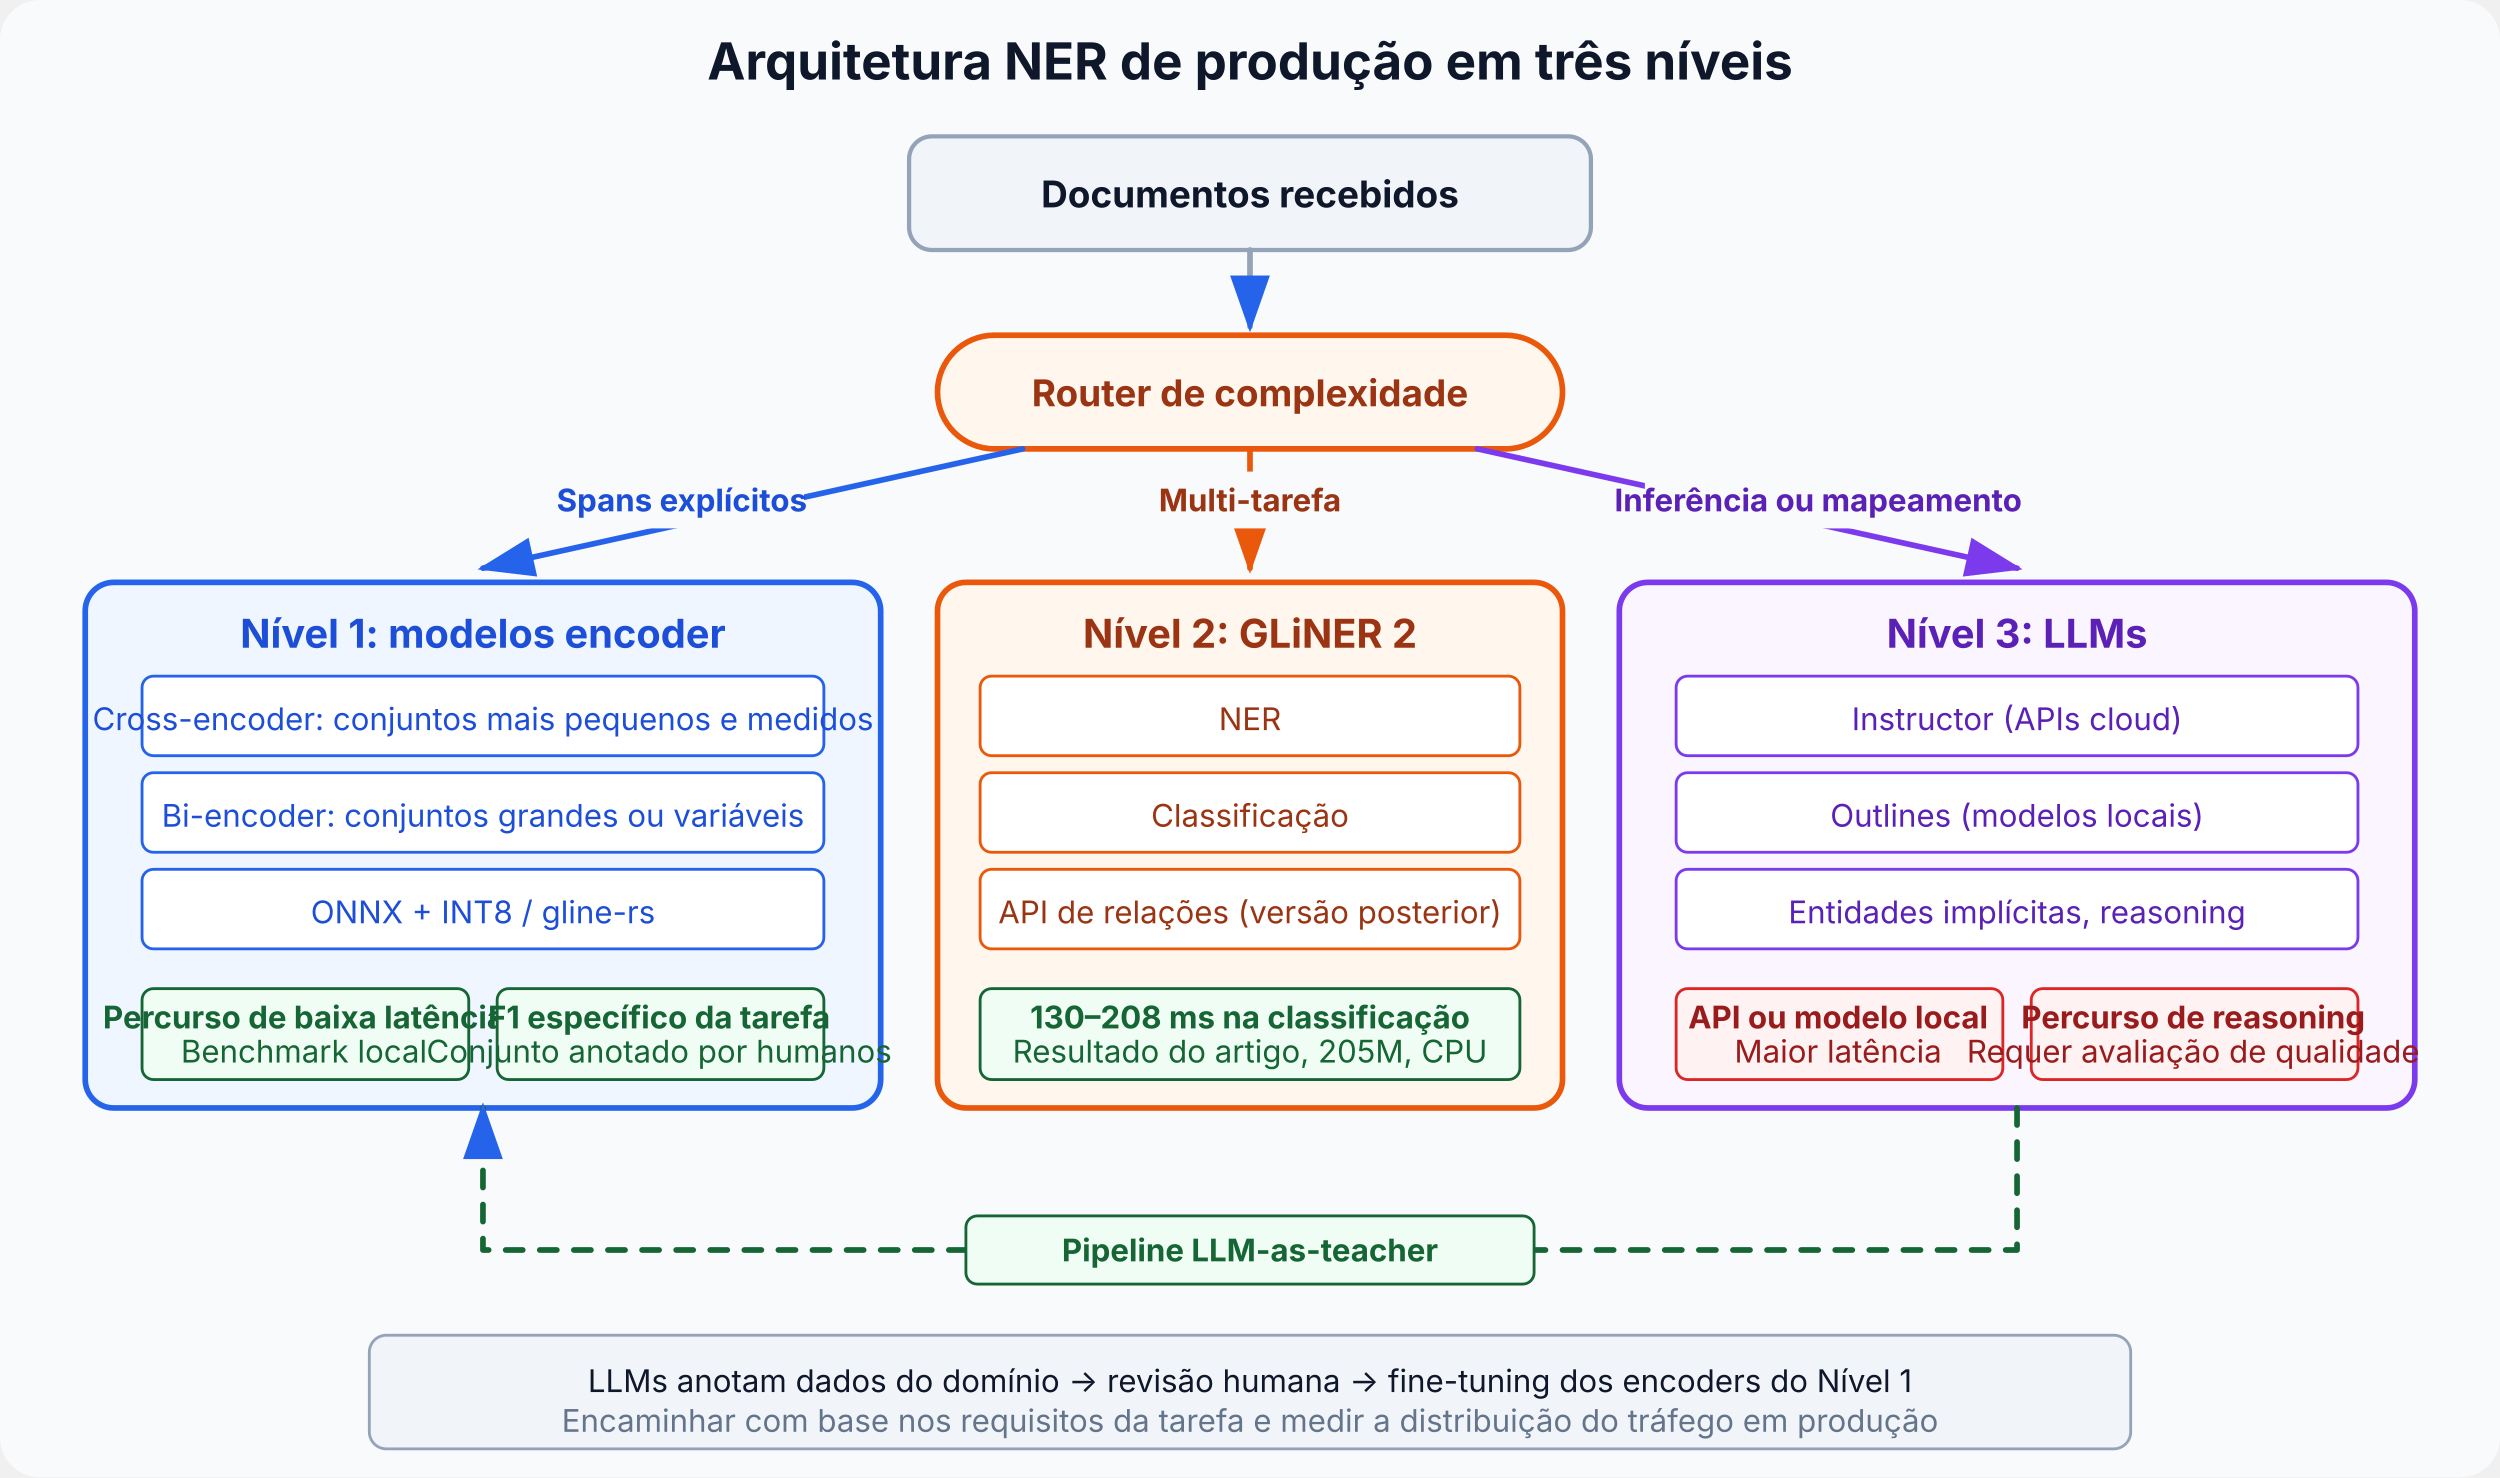
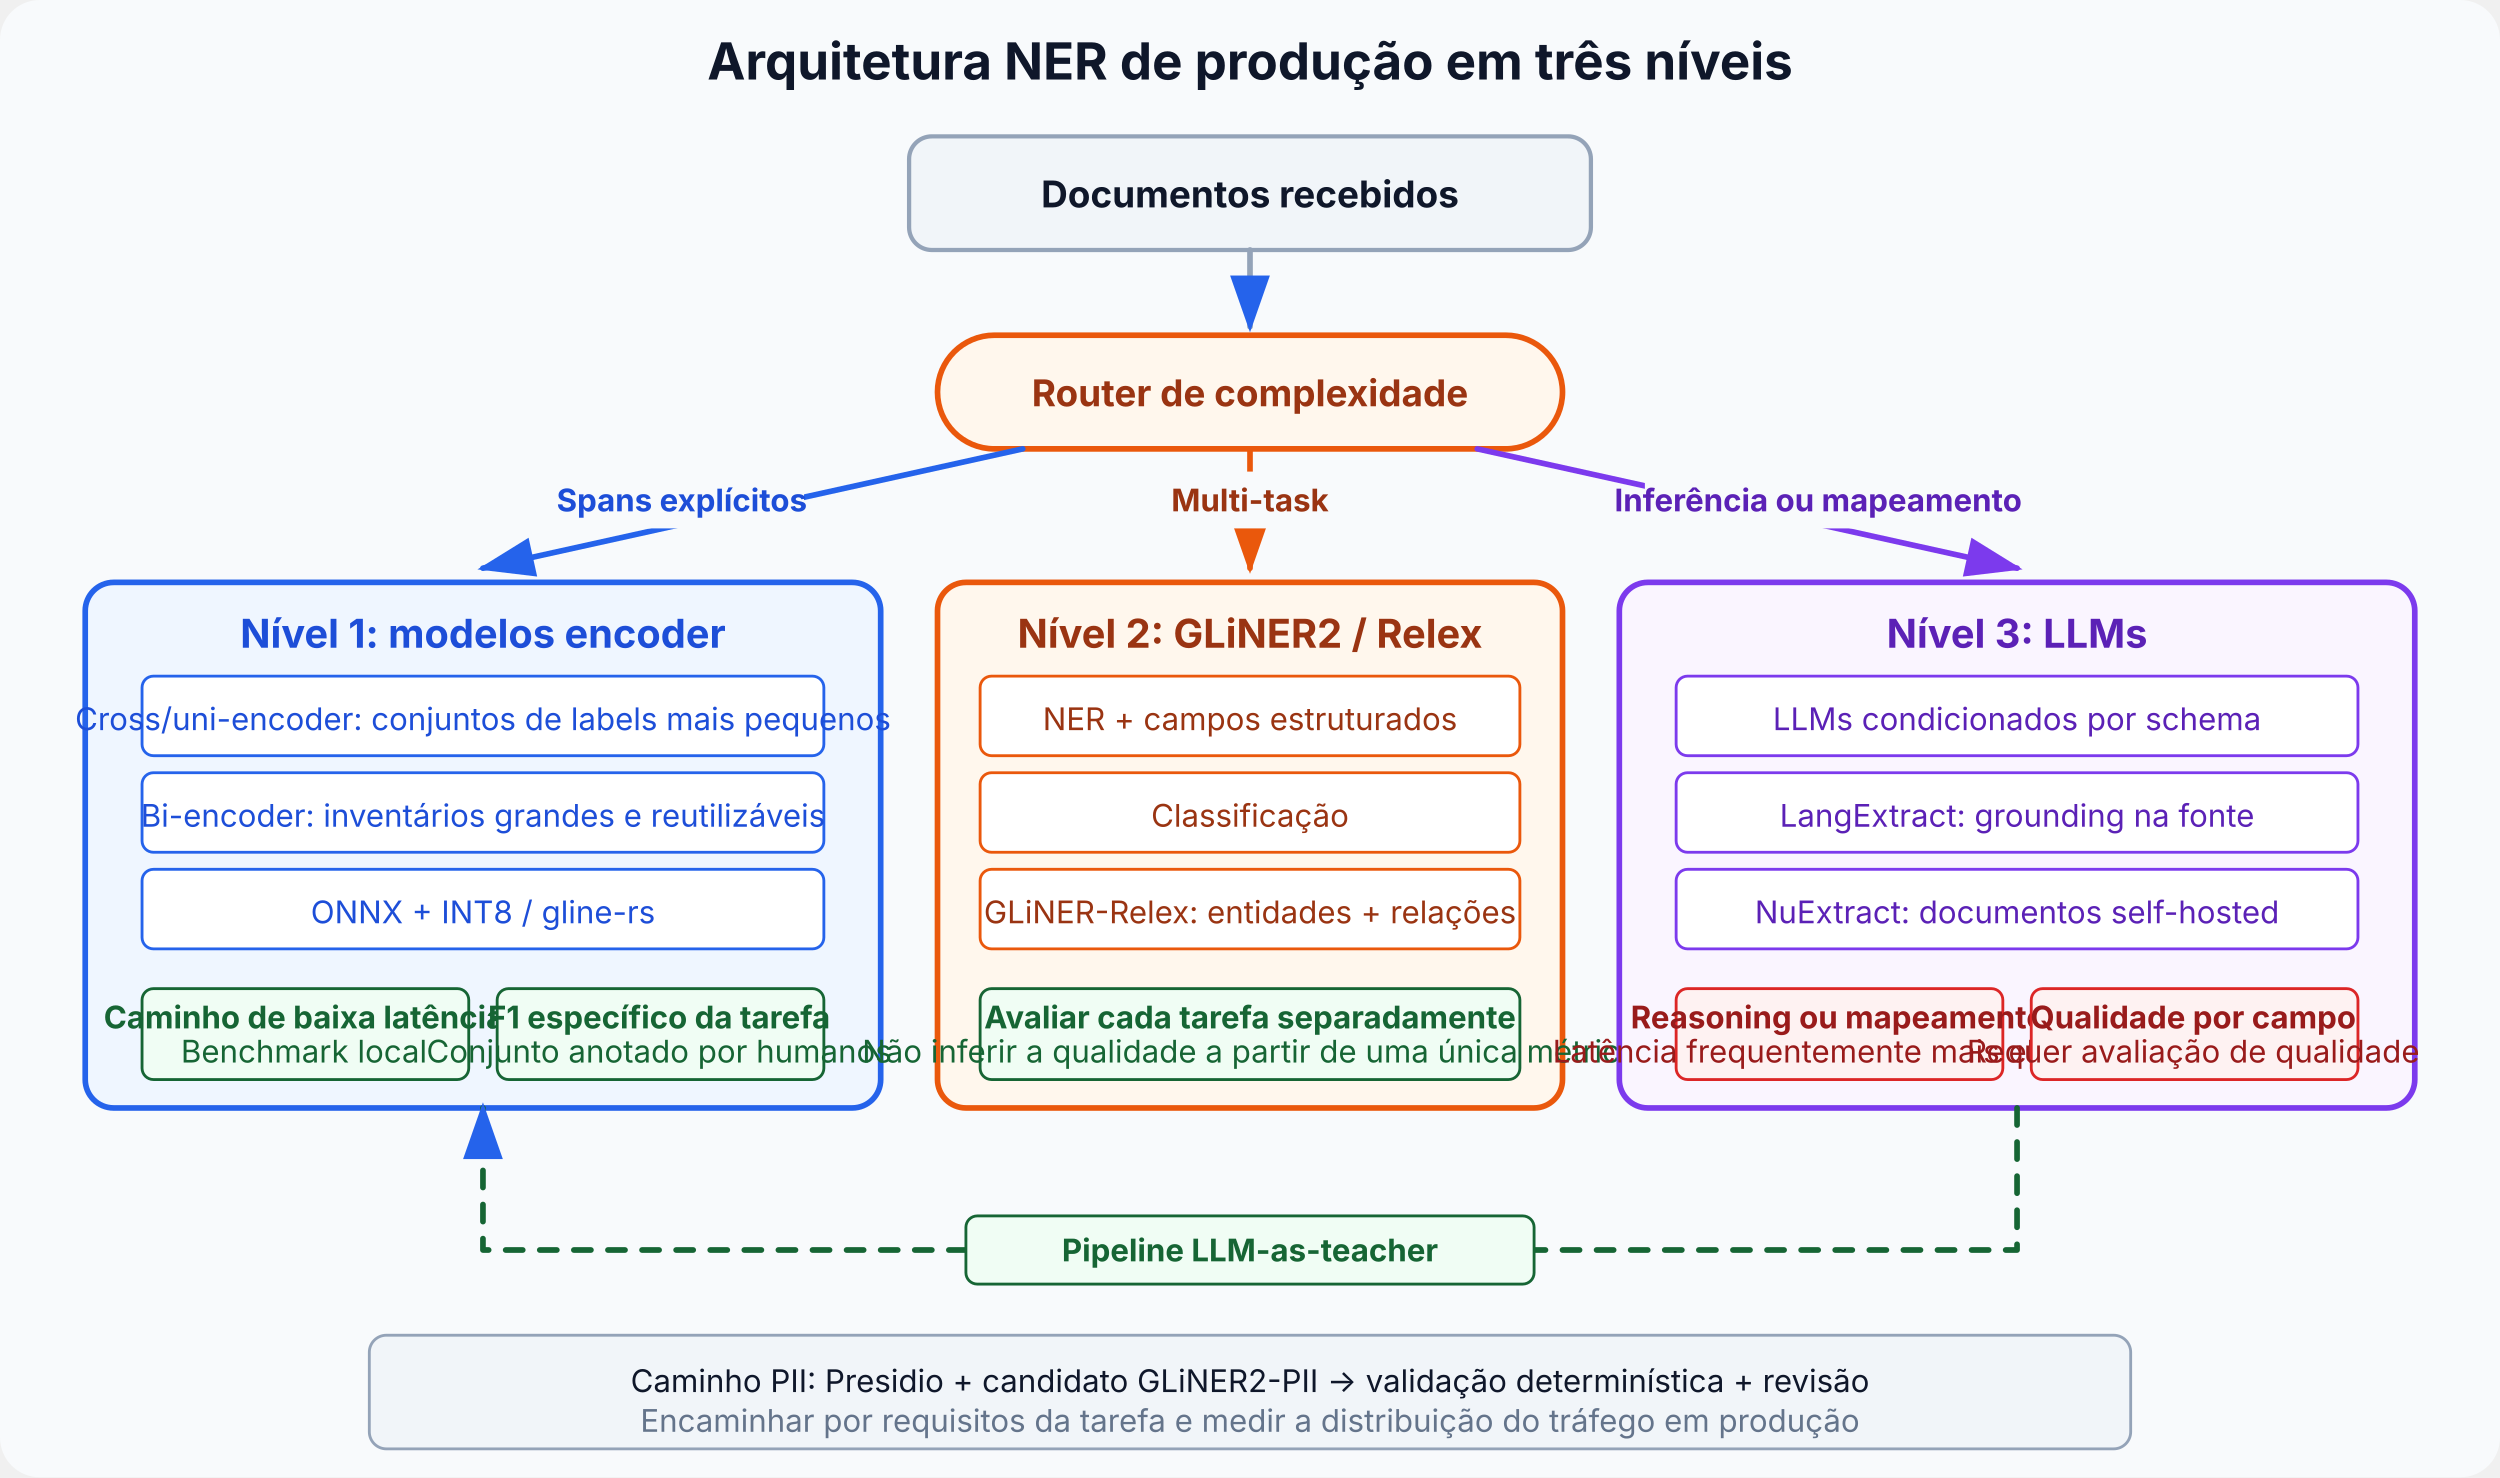
- <svg xmlns="http://www.w3.org/2000/svg" viewBox="0 0 880 520" font-family="Inter, system-ui, sans-serif" role="img" aria-label="Three-tier NER architecture that routes explicit spans to encoders, multi-task extraction to GLiNER 2, and reasoning-heavy cases to LLMs" data-visual-system="evidence-plate-v1" preserveAspectRatio="xMidYMid meet" shape-rendering="geometricPrecision" text-rendering="geometricPrecision">
+ <svg xmlns="http://www.w3.org/2000/svg" viewBox="0 0 880 520" font-family="Inter, system-ui, sans-serif" role="img" aria-label="Three-tier NER architecture that routes explicit spans to encoder models, multi-task or joint relation extraction to GLiNER models, and reasoning-heavy fields to schema-constrained LLMs" data-visual-system="evidence-plate-v1" preserveAspectRatio="xMidYMid meet" shape-rendering="geometricPrecision" text-rendering="geometricPrecision">
  <defs>
    <marker id="a1" markerWidth="10" markerHeight="7" refX="9" refY="3.5" orient="auto">
      <polygon points="0 0, 10 3.5, 0 7" fill="#2563eb" />
    </marker>
    <marker id="a2" markerWidth="10" markerHeight="7" refX="9" refY="3.5" orient="auto">
      <polygon points="0 0, 10 3.5, 0 7" fill="#ea580c" />
    </marker>
    <marker id="a3" markerWidth="10" markerHeight="7" refX="9" refY="3.5" orient="auto">
      <polygon points="0 0, 10 3.5, 0 7" fill="#7c3aed" />
    </marker>
  </defs>
  <style data-visual-system="evidence-plate-v1">
    * { animation: none !important; }
    .anim-box, .bar, .bar-text, .seq-item, .t-box, .flow { opacity: 1 !important; transform: none !important; }
    path, line, polyline { stroke-linecap: round; stroke-linejoin: round; }
  </style>
  <rect width="880" height="520" rx="14" fill="#f8fafc" />
  <text x="440" y="28" text-anchor="middle" font-size="18" font-weight="bold" fill="#0f172a">Arquitetura NER de produção em três níveis</text>
  <rect x="320" y="48" width="240" height="40" rx="8" fill="#f1f5f9" stroke="#94a3b8" stroke-width="1.5" />
  <text x="440" y="73" text-anchor="middle" font-size="13" font-weight="bold" fill="#0f172a">Documentos recebidos</text>
  <line x1="440" y1="88" x2="440" y2="115" stroke="#94a3b8" stroke-width="2" marker-end="url(#a1)" />
  <rect x="330" y="118" width="220" height="40" rx="20" fill="#fff7ed" stroke="#ea580c" stroke-width="2" />
  <text x="440" y="143" text-anchor="middle" font-size="13" font-weight="bold" fill="#9a3412">Router de complexidade</text>
  <line x1="360" y1="158" x2="170" y2="200" stroke="#2563eb" stroke-width="2" marker-end="url(#a1)" />
  <line x1="440" y1="158" x2="440" y2="200" stroke="#ea580c" stroke-width="2" marker-end="url(#a2)" />
  <line x1="520" y1="158" x2="710" y2="200" stroke="#7c3aed" stroke-width="2" marker-end="url(#a3)" />
  <rect x="197" y="166" width="86" height="20" rx="4" fill="#f8fafc" />
  <text x="240" y="180" text-anchor="middle" font-size="11" fill="#1d4ed8" font-weight="bold">Spans explícitos</text>
  <rect x="399" y="166" width="82" height="20" rx="4" fill="#f8fafc" />
-   <text x="440" y="180" text-anchor="middle" font-size="11" fill="#9a3412" font-weight="bold">Multi-tarefa</text>
+   <text x="440" y="180" text-anchor="middle" font-size="11" fill="#9a3412" font-weight="bold">Multi-task</text>
  <rect x="579" y="166" width="122" height="20" rx="4" fill="#f8fafc" />
  <text x="640" y="180" text-anchor="middle" font-size="11" fill="#5b21b6" font-weight="bold">Inferência ou mapeamento</text>
  <rect x="30" y="205" width="280" height="185" rx="10" fill="#eff6ff" stroke="#2563eb" stroke-width="2" />
  <text x="170" y="228" text-anchor="middle" font-size="14" font-weight="bold" fill="#1d4ed8">Nível 1: modelos encoder</text>
  <rect x="50" y="238" width="240" height="28" rx="4" fill="#ffffff" stroke="#2563eb" stroke-width="1" />
-   <text x="170" y="257" text-anchor="middle" font-size="11" fill="#1d4ed8">Cross-encoder: conjuntos mais pequenos e medidos</text>
+   <text x="170" y="257" text-anchor="middle" font-size="11" fill="#1d4ed8">Cross/uni-encoder: conjuntos de labels mais pequenos</text>
  <rect x="50" y="272" width="240" height="28" rx="4" fill="#ffffff" stroke="#2563eb" stroke-width="1" />
-   <text x="170" y="291" text-anchor="middle" font-size="11" fill="#1d4ed8">Bi-encoder: conjuntos grandes ou variáveis</text>
+   <text x="170" y="291" text-anchor="middle" font-size="11" fill="#1d4ed8">Bi-encoder: inventários grandes e reutilizáveis</text>
  <rect x="50" y="306" width="240" height="28" rx="4" fill="#ffffff" stroke="#2563eb" stroke-width="1" />
  <text x="170" y="325" text-anchor="middle" font-size="11" fill="#1d4ed8">ONNX + INT8 / gline-rs</text>
  <rect x="50" y="348" width="115" height="32" rx="4" fill="#f0fdf4" stroke="#166534" stroke-width="1" />
-   <text x="107" y="362" text-anchor="middle" font-size="11" fill="#166534" font-weight="bold">Percurso de baixa latência</text>
+   <text x="107" y="362" text-anchor="middle" font-size="11" fill="#166534" font-weight="bold">Caminho de baixa latência</text>
  <text x="107" y="374" text-anchor="middle" font-size="11" fill="#166534">Benchmark local</text>
  <rect x="175" y="348" width="115" height="32" rx="4" fill="#f0fdf4" stroke="#166534" stroke-width="1" />
  <text x="232" y="362" text-anchor="middle" font-size="11" fill="#166534" font-weight="bold">F1 específico da tarefa</text>
  <text x="232" y="374" text-anchor="middle" font-size="11" fill="#166534">Conjunto anotado por humanos</text>
  <rect x="330" y="205" width="220" height="185" rx="10" fill="#fff7ed" stroke="#ea580c" stroke-width="2" />
-   <text x="440" y="228" text-anchor="middle" font-size="14" font-weight="bold" fill="#9a3412">Nível 2: GLiNER 2</text>
+   <text x="440" y="228" text-anchor="middle" font-size="14" font-weight="bold" fill="#9a3412">Nível 2: GLiNER2 / Relex</text>
  <rect x="345" y="238" width="190" height="28" rx="4" fill="#ffffff" stroke="#ea580c" stroke-width="1" />
-   <text x="440" y="257" text-anchor="middle" font-size="11" fill="#9a3412">NER</text>
+   <text x="440" y="257" text-anchor="middle" font-size="11" fill="#9a3412">NER + campos estruturados</text>
  <rect x="345" y="272" width="190" height="28" rx="4" fill="#ffffff" stroke="#ea580c" stroke-width="1" />
  <text x="440" y="291" text-anchor="middle" font-size="11" fill="#9a3412">Classificação</text>
  <rect x="345" y="306" width="190" height="28" rx="4" fill="#ffffff" stroke="#ea580c" stroke-width="1" />
-   <text x="440" y="325" text-anchor="middle" font-size="11" fill="#9a3412">API de relações (versão posterior)</text>
+   <text x="440" y="325" text-anchor="middle" font-size="11" fill="#9a3412">GLiNER-Relex: entidades + relações</text>
  <rect x="345" y="348" width="190" height="32" rx="4" fill="#f0fdf4" stroke="#166534" stroke-width="1" />
-   <text x="440" y="362" text-anchor="middle" font-size="11" fill="#166534" font-weight="bold">130–208 ms na classificação</text>
-   <text x="440" y="374" text-anchor="middle" font-size="11" fill="#166534">Resultado do artigo, 205M, CPU</text>
+   <text x="440" y="362" text-anchor="middle" font-size="11" fill="#166534" font-weight="bold">Avaliar cada tarefa separadamente</text>
+   <text x="440" y="374" text-anchor="middle" font-size="11" fill="#166534">Não inferir a qualidade a partir de uma única métrica</text>
  <rect x="570" y="205" width="280" height="185" rx="10" fill="#faf5ff" stroke="#7c3aed" stroke-width="2" />
  <text x="710" y="228" text-anchor="middle" font-size="14" font-weight="bold" fill="#5b21b6">Nível 3: LLMs</text>
  <rect x="590" y="238" width="240" height="28" rx="4" fill="#ffffff" stroke="#7c3aed" stroke-width="1" />
-   <text x="710" y="257" text-anchor="middle" font-size="11" fill="#5b21b6">Instructor (APIs cloud)</text>
+   <text x="710" y="257" text-anchor="middle" font-size="11" fill="#5b21b6">LLMs condicionados por schema</text>
  <rect x="590" y="272" width="240" height="28" rx="4" fill="#ffffff" stroke="#7c3aed" stroke-width="1" />
-   <text x="710" y="291" text-anchor="middle" font-size="11" fill="#5b21b6">Outlines (modelos locais)</text>
+   <text x="710" y="291" text-anchor="middle" font-size="11" fill="#5b21b6">LangExtract: grounding na fonte</text>
  <rect x="590" y="306" width="240" height="28" rx="4" fill="#ffffff" stroke="#7c3aed" stroke-width="1" />
-   <text x="710" y="325" text-anchor="middle" font-size="11" fill="#5b21b6">Entidades implícitas, reasoning</text>
+   <text x="710" y="325" text-anchor="middle" font-size="11" fill="#5b21b6">NuExtract: documentos self-hosted</text>
  <rect x="590" y="348" width="115" height="32" rx="4" fill="#fef2f2" stroke="#dc2626" stroke-width="1" />
-   <text x="647" y="362" text-anchor="middle" font-size="11" fill="#991b1b" font-weight="bold">API ou modelo local</text>
-   <text x="647" y="374" text-anchor="middle" font-size="11" fill="#991b1b">Maior latência</text>
+   <text x="647" y="362" text-anchor="middle" font-size="11" fill="#991b1b" font-weight="bold">Reasoning ou mapeamento</text>
+   <text x="647" y="374" text-anchor="middle" font-size="11" fill="#991b1b">Latência frequentemente mais elevada</text>
  <rect x="715" y="348" width="115" height="32" rx="4" fill="#fef2f2" stroke="#dc2626" stroke-width="1" />
-   <text x="772" y="362" text-anchor="middle" font-size="11" fill="#991b1b" font-weight="bold">Percurso de reasoning</text>
+   <text x="772" y="362" text-anchor="middle" font-size="11" fill="#991b1b" font-weight="bold">Qualidade por campo</text>
  <text x="772" y="374" text-anchor="middle" font-size="11" fill="#991b1b">Requer avaliação de qualidade</text>
  <path d="M 710 390 L 710 440 L 170 440 L 170 390" fill="none" stroke="#166534" stroke-width="2" stroke-dasharray="6" marker-end="url(#a1)" />
  <rect x="340" y="428" width="200" height="24" rx="4" fill="#f0fdf4" stroke="#166534" stroke-width="1" />
  <text x="440" y="444" text-anchor="middle" font-size="11" fill="#166534" font-weight="bold">Pipeline LLM-as-teacher</text>
  <rect x="130" y="470" width="620" height="40" rx="6" fill="#f1f5f9" stroke="#94a3b8" stroke-width="1" />
-   <text x="440" y="490" text-anchor="middle" font-size="11" fill="#0f172a">LLMs anotam dados do domínio → revisão humana → fine-tuning dos encoders do Nível 1</text>
-   <text x="440" y="504" text-anchor="middle" font-size="11" fill="#64748b">Encaminhar com base nos requisitos da tarefa e medir a distribuição do tráfego em produção</text>
+   <text x="440" y="490" text-anchor="middle" font-size="11" fill="#0f172a">Caminho PII: Presidio + candidato GLiNER2-PII → validação determinística + revisão</text>
+   <text x="440" y="504" text-anchor="middle" font-size="11" fill="#64748b">Encaminhar por requisitos da tarefa e medir a distribuição do tráfego em produção</text>
</svg>
